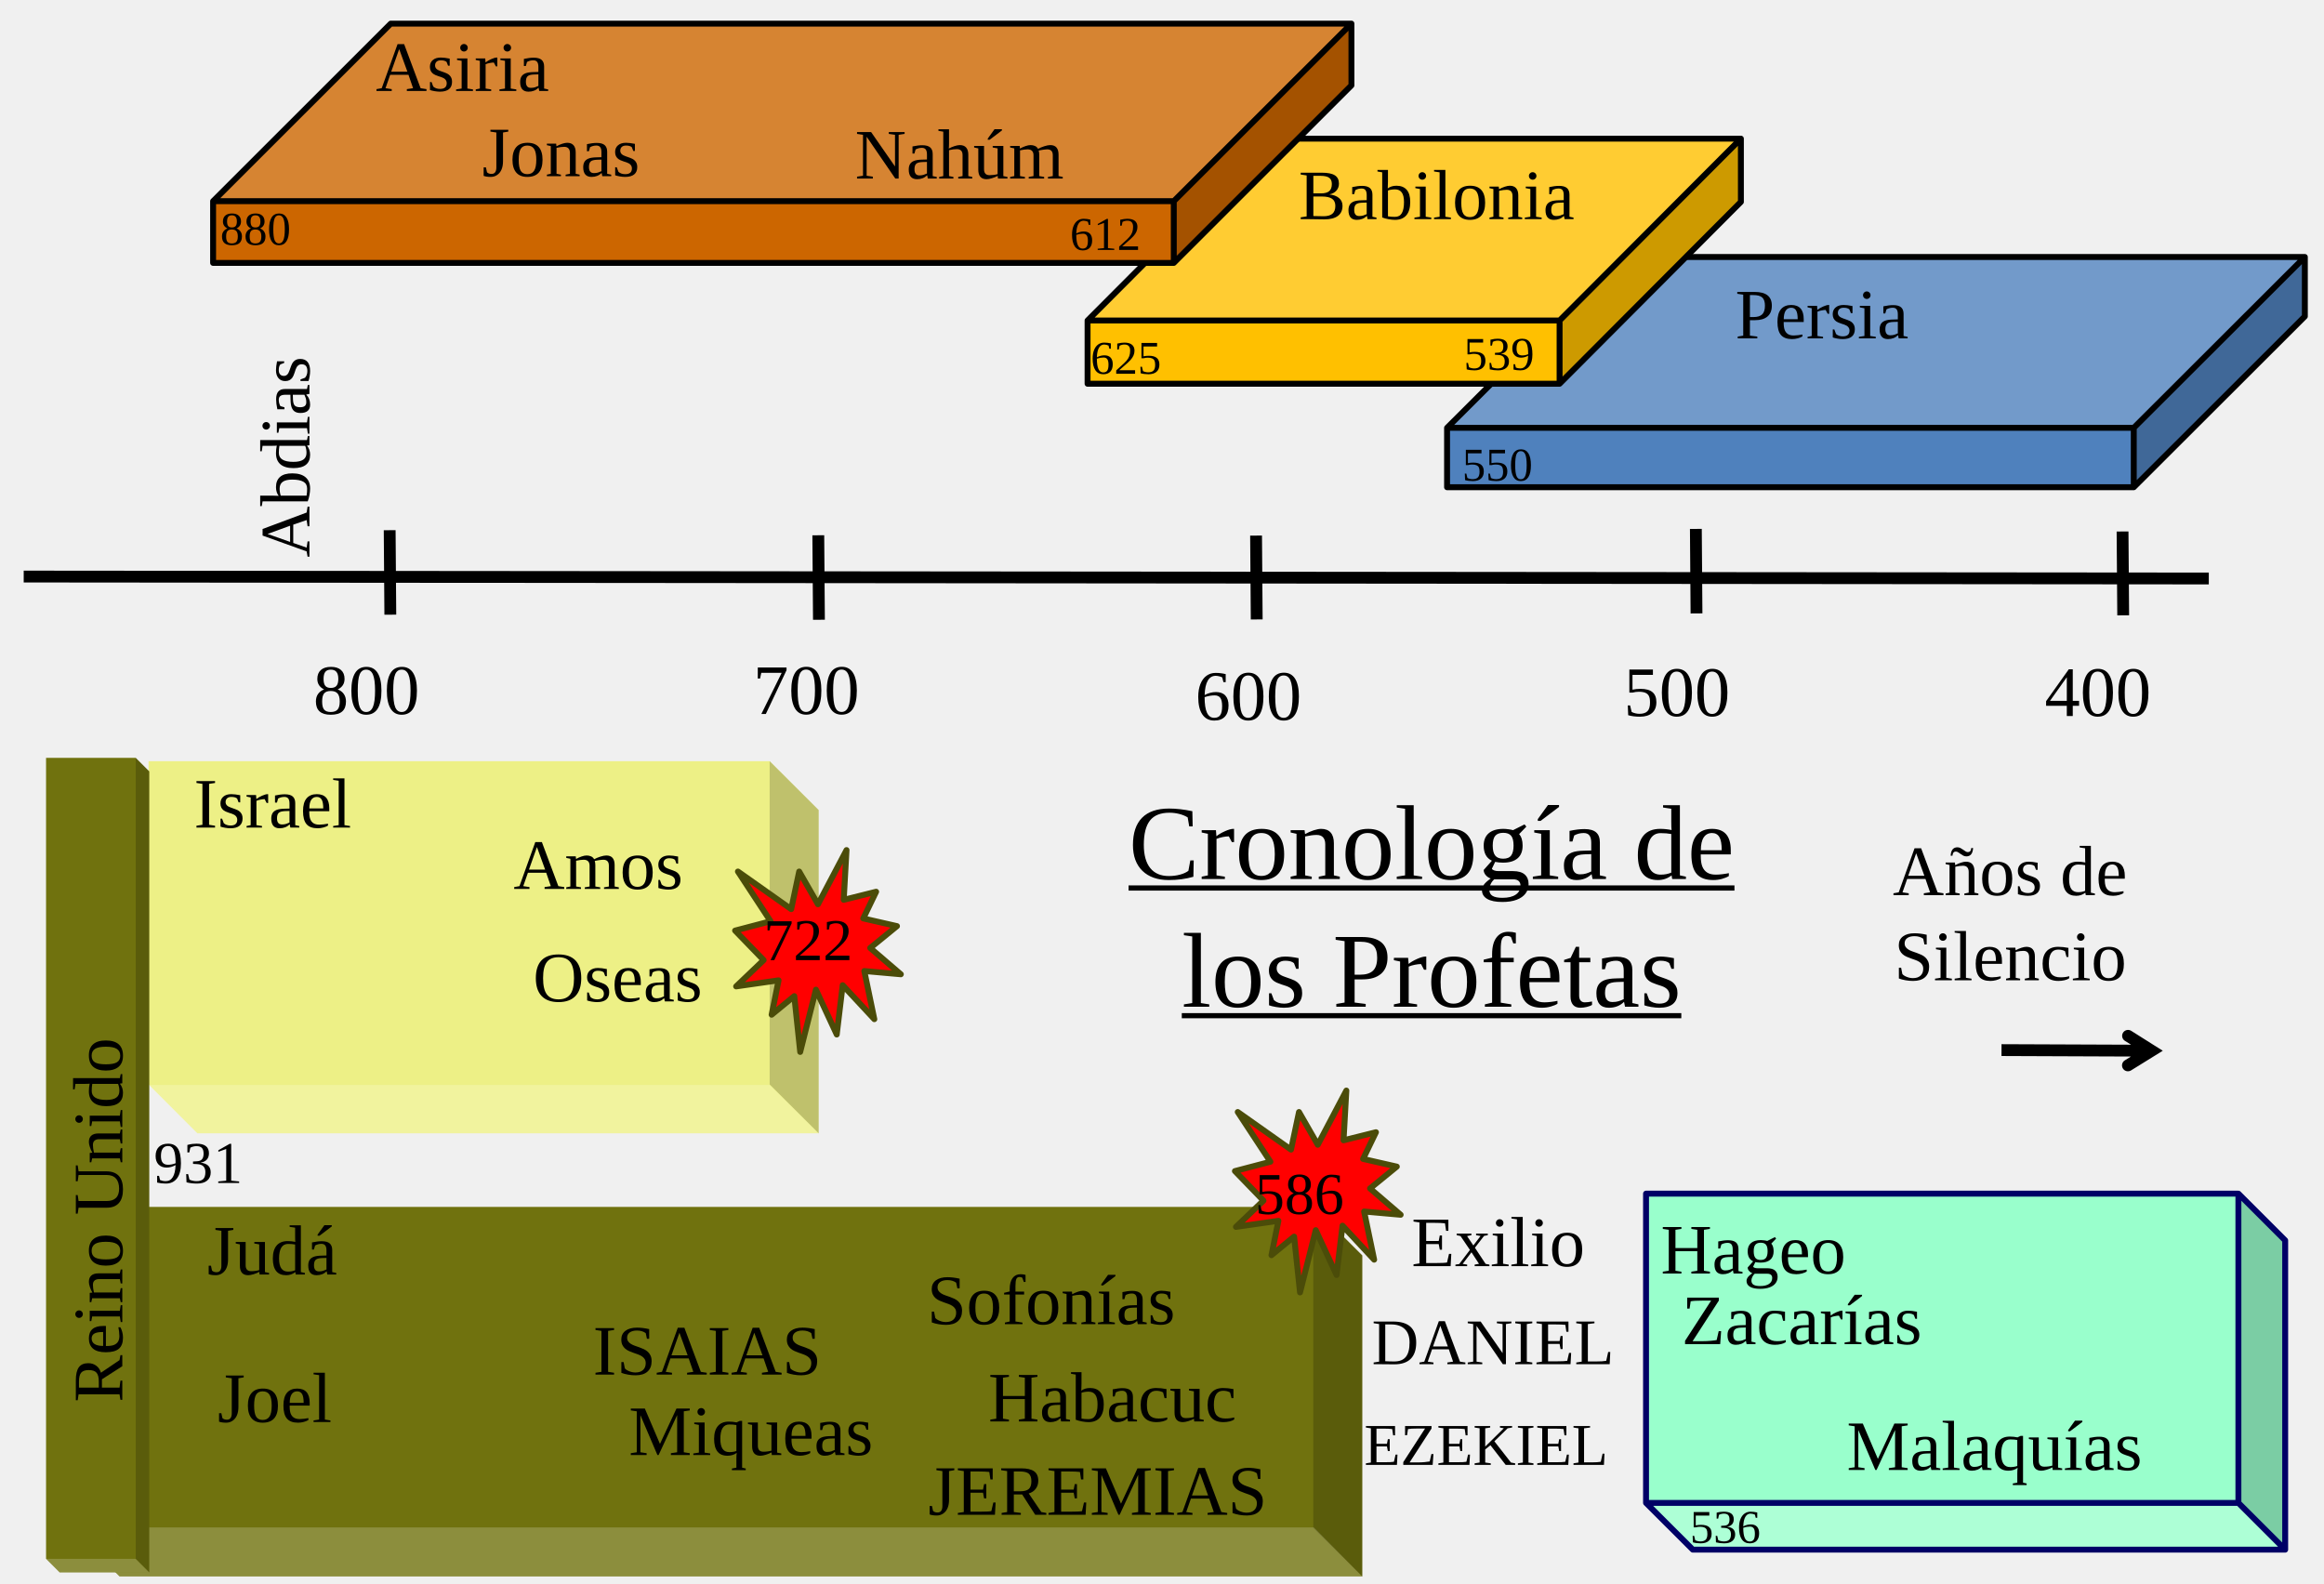
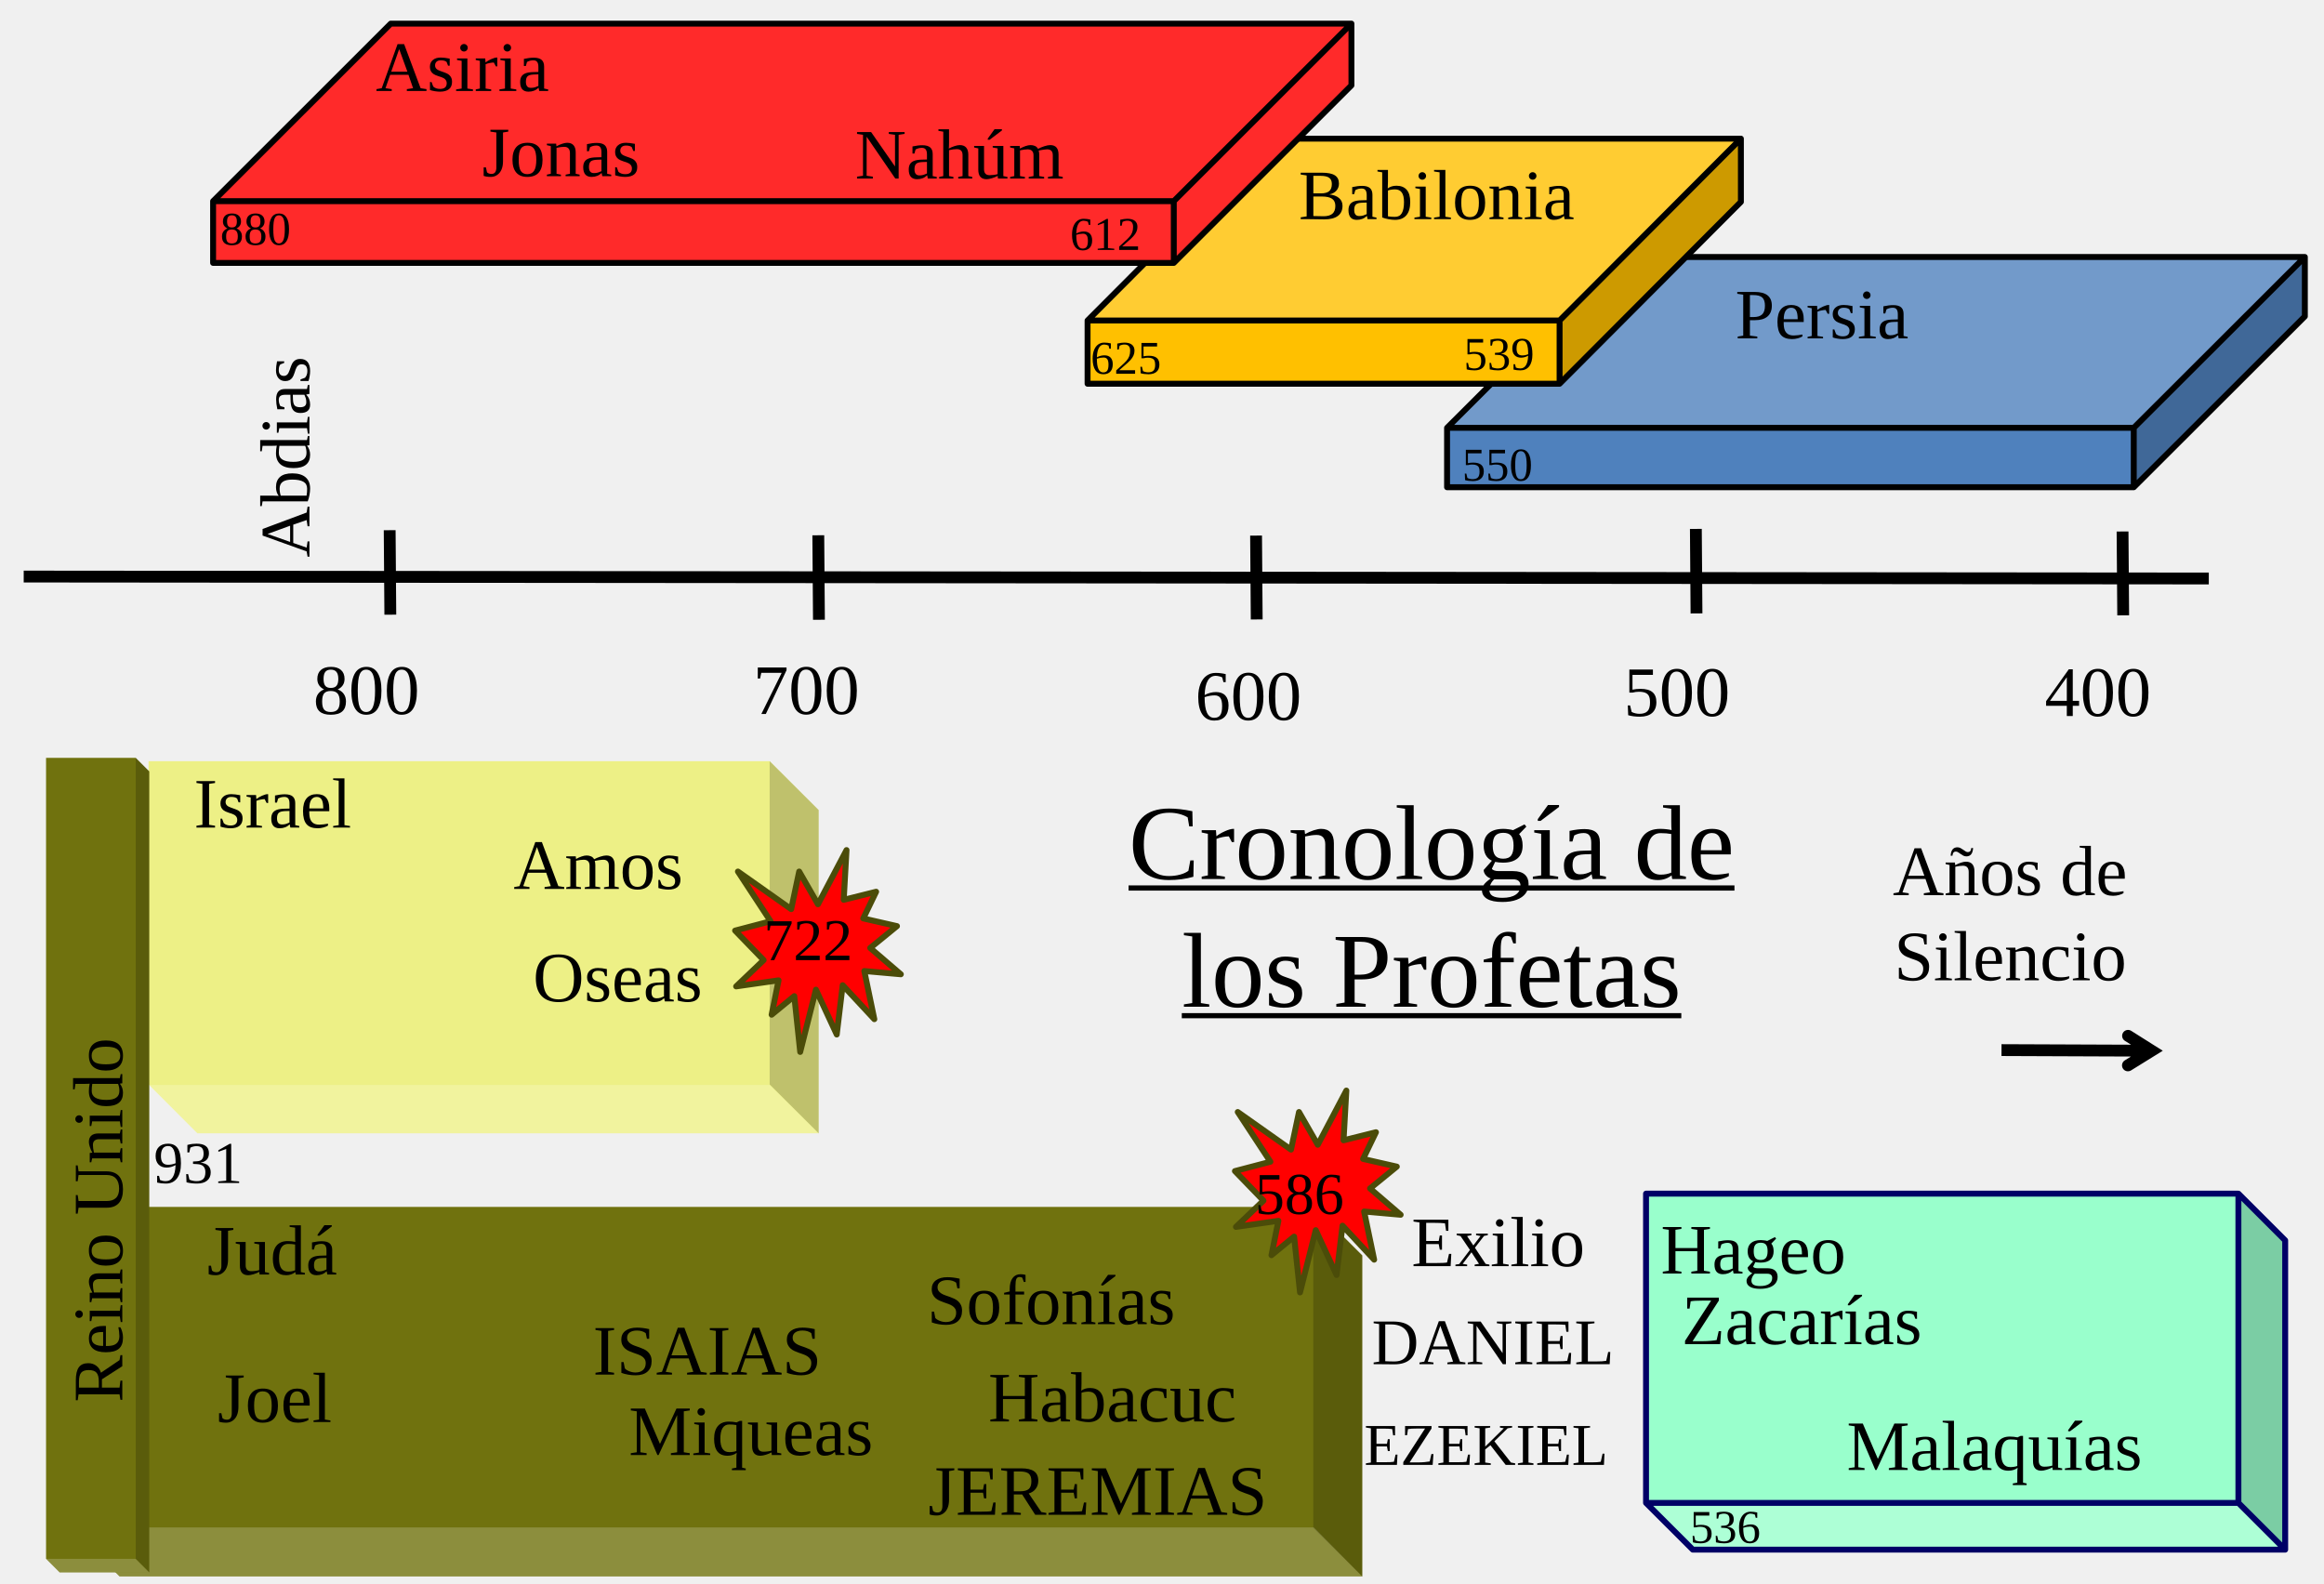
<svg xmlns="http://www.w3.org/2000/svg" width="1315.234" height="896.348" viewBox="0 0 953.394 649.75" version="1.1" id="svg5" xml:space="preserve">
  <defs id="defs2">
    <clipPath id="clip0">
      <rect x="1562" y="1155" width="1183" height="550" id="rect472" />
    </clipPath>
+     <clipPath id="clip0-3">
+       <rect x="1805" y="1764" width="252" height="202" id="rect494" />
+     </clipPath>
+     <clipPath id="clip0-8">
+       <rect x="1819" y="1691" width="271" height="325" id="rect517" />
+     </clipPath>
+     <clipPath id="clip0-0">
+       <rect x="1049" y="1379" width="252" height="197" id="rect546" />
+     </clipPath>
+     <clipPath id="clip0-2">
+       <rect x="1058" y="1310" width="271" height="330" id="rect569" />
+     </clipPath>
+     <clipPath id="clip0-4">
+       <rect x="3190" y="838" width="22" height="147" id="rect598" />
+     </clipPath>
+     <clipPath id="clip0-83">
+       <rect x="2525" y="829" width="23" height="147" id="rect627" />
+     </clipPath>
+     <clipPath id="clip0-9">
+       <rect x="1860" y="834" width="23" height="146" id="rect656" />
+     </clipPath>
+     <clipPath id="clip0-05">
+       <rect x="1182" y="838" width="23" height="147" id="rect685" />
+     </clipPath>
+     <clipPath id="clip0-22">
+       <rect x="517" y="838" width="28" height="147" id="rect714" />
+     </clipPath>
+     <clipPath id="clip0-7">
+       <rect x="270" y="495" width="238" height="449" id="rect743" />
+     </clipPath>
+     <clipPath id="clip0-37">
+       <rect x="3006" y="1562" width="321" height="138" id="rect766" />
+     </clipPath>
    <clipPath id="clip0-90">
      <rect x="2745" y="1251" width="568" height="371" id="rect795" />
    </clipPath>
+     <clipPath id="clip0-23">
+       <rect x="2708" y="2135" width="596" height="234" id="rect817" />
+     </clipPath>
+     <clipPath id="clip0-99">
+       <rect x="2447" y="1943" width="509" height="238" id="rect840" />
+     </clipPath>
+     <clipPath id="clip0-70">
+       <rect x="2415" y="1824" width="426" height="238" id="rect863" />
+     </clipPath>
+     <clipPath id="clip0-39">
+       <rect x="2497" y="2291" width="202" height="161" id="rect886" />
+     </clipPath>
+     <clipPath id="clip0-86">
+       <rect x="1970" y="2149" width="495" height="197" id="rect909" />
+     </clipPath>
+     <clipPath id="clip0-5">
+       <rect x="1980" y="1989" width="499" height="215" id="rect932" />
+     </clipPath>
+     <clipPath id="clip0-76">
+       <rect x="2039" y="1824" width="403" height="233" id="rect955" />
+     </clipPath>
+     <clipPath id="clip0-27">
+       <rect x="1292" y="2200" width="665" height="238" id="rect978" />
+     </clipPath>
+     <clipPath id="clip0-03">
+       <rect x="1384" y="2057" width="522" height="239" id="rect1001" />
+     </clipPath>
+     <clipPath id="clip0-999">
+       <rect x="1292" y="1911" width="523" height="238" id="rect1024" />
+     </clipPath>
+     <clipPath id="clip0-1">
+       <rect x="1177" y="151" width="463" height="234" id="rect1047" />
+     </clipPath>
+     <clipPath id="clip0-72">
+       <rect x="609" y="151" width="385" height="234" id="rect1070" />
+     </clipPath>
+     <clipPath id="clip0-36">
+       <rect x="774" y="1984" width="495" height="238" id="rect1093" />
+     </clipPath>
+     <clipPath id="clip0-55">
+       <rect x="834" y="2112" width="513" height="239" id="rect1116" />
+     </clipPath>
+     <clipPath id="clip0-81">
+       <rect x="201" y="2057" width="316" height="239" id="rect1139" />
+     </clipPath>
+     <clipPath id="clip0-47">
+       <rect x="682" y="1411" width="404" height="239" id="rect1162" />
+     </clipPath>
+     <clipPath id="clip0-13">
+       <rect x="655" y="1232" width="403" height="239" id="rect1185" />
+     </clipPath>
+     <clipPath id="clip0-84">
+       <rect x="110" y="1718" width="252" height="197" id="rect1208" />
+     </clipPath>
+     <clipPath id="clip0-80">
+       <rect x="2135" y="664" width="202" height="161" id="rect1231" />
+     </clipPath>
+     <clipPath id="clip0-46">
+       <rect x="2135" y="495" width="202" height="160" id="rect1254" />
+     </clipPath>
+     <clipPath id="clip0-032">
+       <rect x="1562" y="495" width="202" height="160" id="rect1277" />
+     </clipPath>
+     <clipPath id="clip0-6">
+       <rect x="1535" y="311" width="202" height="161" id="rect1300" />
+     </clipPath>
+     <clipPath id="clip0-94">
+       <rect x="224" y="293" width="202" height="160" id="rect1323" />
+     </clipPath>
+     <clipPath id="clip0-137">
+       <rect x="2534" y="398" width="408" height="239" id="rect1346" />
+     </clipPath>
+     <clipPath id="clip0-88">
+       <rect x="1865" y="210" width="564" height="239" id="rect1369" />
+     </clipPath>
+     <clipPath id="clip0-38">
+       <rect x="444" y="18" width="408" height="238" id="rect1392" />
+     </clipPath>
+     <clipPath id="clip0-15">
+       <rect x="183" y="1828" width="339" height="239" id="rect1415" />
+     </clipPath>
+     <clipPath id="clip0-35">
+       <rect x="165" y="1150" width="380" height="238" id="rect1438" />
+     </clipPath>
+     <clipPath id="clip0-43">
+       <rect x="-18" y="1540" width="238" height="701" id="rect1461" />
+     </clipPath>
+     <clipPath id="clip0-65">
+       <rect x="3011" y="971" width="302" height="239" id="rect1484" />
+     </clipPath>
+     <clipPath id="clip0-95">
+       <rect x="2355" y="971" width="303" height="239" id="rect1507" />
+     </clipPath>
+     <clipPath id="clip0-49">
+       <rect x="1700" y="971" width="302" height="239" id="rect1530" />
+     </clipPath>
+     <clipPath id="clip0-17">
+       <rect x="1022" y="971" width="302" height="239" id="rect1553" />
+     </clipPath>
+     <clipPath id="clip0-554">
+       <rect x="348" y="971" width="302" height="239" id="rect1576" />
+     </clipPath>
    <clipPath id="clip0-18">
      <rect x="2452" y="1842" width="1003" height="568" id="rect1599" />
+     </clipPath>
+     <clipPath id="clip0-835">
+       <rect x="-64" y="889" width="3400" height="23" id="rect1627" />
    </clipPath>
    <clipPath id="clip0-226">
      <rect x="151" y="1177" width="1045" height="578" id="rect1656" />
    </clipPath>
    <clipPath id="clip0-67">
      <rect x="32" y="1865" width="2003" height="577" id="rect1681" />
    </clipPath>
    <clipPath id="clip0-841">
      <rect x="0" y="1177" width="160" height="1265" id="rect1706" />
    </clipPath>
    <clipPath id="clip0-71">
      <rect x="252" y="45" width="1778" height="385" id="rect1731" />
    </clipPath>
    <clipPath id="clip0-87">
      <rect x="1599" y="229" width="1027" height="394" id="rect1759" />
    </clipPath>
    <clipPath id="clip0-877">
      <rect x="2163" y="417" width="1343" height="371" id="rect1787" />
    </clipPath>
  </defs>
  <g id="layer1" transform="translate(293.0359,249.9012)" style="display:inline">
    <g style="overflow:hidden" id="g625" transform="matrix(0.2645833,0,0,0.2645833,-135.557,-33.976)">
      <path d="m 9,6 1,131" stroke="#000000" stroke-width="18.333" stroke-linecap="butt" stroke-linejoin="round" stroke-miterlimit="10" stroke-opacity="1" fill="none" fill-rule="evenodd" id="path603" clip-path="url(#clipPath618)" />
    </g>
    <g style="overflow:hidden" id="g654" transform="matrix(0.2645833,0,0,0.2645833,574.5413,-33.44669)">
      <path d="m 12,6 1,130" stroke="#000000" stroke-width="18.333" stroke-linecap="butt" stroke-linejoin="round" stroke-miterlimit="10" stroke-opacity="1" fill="none" fill-rule="evenodd" id="path632" clip-path="url(#clipPath647)" />
    </g>
    <g style="overflow:hidden" id="g683" transform="matrix(0.2645833,0,0,0.2645833,219.3417,-31.49592)">
      <path d="m 11,5 1,130" stroke="#000000" stroke-width="18.333" stroke-linecap="butt" stroke-linejoin="round" stroke-miterlimit="10" stroke-opacity="1" fill="none" fill-rule="evenodd" id="path661" clip-path="url(#clipPath676)" />
    </g>
    <g style="overflow:hidden" id="g712" transform="matrix(0.2645833,0,0,0.2645833,399.2324,-34.50517)">
      <path d="m 13,6 1,131" stroke="#000000" stroke-width="18.333" stroke-linecap="butt" stroke-linejoin="round" stroke-miterlimit="10" stroke-opacity="1" fill="none" fill-rule="evenodd" id="path690" clip-path="url(#clipPath705)" />
    </g>
    <g style="overflow:hidden" id="g741" transform="matrix(0.2645833,0,0,0.2645833,38.95595,-31.8928)">
      <path d="m 14,6 1,131" stroke="#000000" stroke-width="18.333" stroke-linecap="butt" stroke-linejoin="round" stroke-miterlimit="10" stroke-opacity="1" fill="none" fill-rule="evenodd" id="path719" clip-path="url(#clipPath734)" />
    </g>
    <g style="overflow:hidden" id="g793" transform="matrix(0.2645833,0,0,0.2645833,527.5318,162.6451)" class="fragment" data-fragment-index="11">
      <path d="M 2.04,59.83 234.8,60.76 234.73,79.1 1.96,78.17 Z M 203.08,39.11 252.06,70 202.84,100.49 c -4.31,2.67 -9.96,1.34 -12.62,-2.96 -2.67,-4.31 -1.34,-9.96 2.96,-12.62 L 229.94,62.14 229.88,77.69 193.3,54.62 c -4.28,-2.7 -5.56,-8.36 -2.86,-12.64 2.7,-4.28 8.36,-5.57 12.64,-2.87 z" fill="#000000" fill-rule="nonzero" fill-opacity="1" id="path771" clip-path="url(#clipPath786)" />
    </g>
+     <g style="overflow:hidden" id="g1625" transform="matrix(0.2645833,0,0,0.2645833,378.6145,380.9029)" />
    <g style="overflow:hidden" id="g1654" transform="matrix(0.2645833,0,0,0.2645833,-285.6895,-16.28238)">
      <path d="M 3397,14 9,11" stroke="#000000" stroke-width="18.333" stroke-linecap="butt" stroke-linejoin="round" stroke-miterlimit="10" stroke-opacity="1" fill="none" fill-rule="evenodd" id="path1632" clip-path="url(#clipPath1647)" />
    </g>
    <g id="g2011" style="display:inline" transform="translate(-39.64586,33.37268)" class="fragment" data-fragment-index="9">
      <g style="display:inline;overflow:hidden" id="g1813" transform="matrix(0.2645833,0,0,0.2645833,338.7954,-179.8295)">
        <g clip-path="url(#clip0-877)" transform="translate(-2163,-417)" id="g1800">
          <path d="M 2168,688.891 2433.26,424 H 3498 v 92.109 L 3232.74,781 H 2168 Z" fill="#4f81bd" fill-rule="evenodd" fill-opacity="1" id="path1792" />
          <path d="M 3233,688.891 3498,424 v 92.109 L 3233,781 Z" fill="#000000" fill-rule="evenodd" fill-opacity="0.196" id="path1794" />
          <path d="M 2168,689 2433.26,424 H 3498 l -265.26,265 z" fill="#ffffff" fill-rule="evenodd" fill-opacity="0.196" id="path1796" />
          <path d="M 2168.5,689.391 2433.76,424.5 H 3498.5 v 92.109 L 3233.24,781.5 H 2168.5 Z m 0,0 H 3233.24 L 3498.5,424.5 M 3233.24,689.391 V 781.5" stroke="#000000" stroke-width="9.167" stroke-linecap="butt" stroke-linejoin="round" stroke-miterlimit="10" stroke-opacity="1" fill="none" fill-rule="evenodd" id="path1798" />
        </g>
      </g>
      <g style="display:inline;overflow:hidden" id="g1367" transform="matrix(0.2645833,0,0,0.2645833,439.6674,-182.547)">
        <text fill="#000000" fill-opacity="1" font-family="'Times New Roman', 'Times New Roman_MSFontService', sans-serif" font-style="normal" font-variant="normal" font-weight="400" font-stretch="normal" font-size="110px" text-anchor="start" direction="ltr" writing-mode="lr-tb" unicode-bidi="normal" text-decoration="none" id="text1351" style="text-decoration:none;text-decoration-line:none" x="71.05" y="144">Persia</text>
      </g>
      <g style="display:inline;overflow:hidden" id="g1252" transform="matrix(0.2645833,0,0,0.2645833,333.9164,-111.4986)">
        <text fill="#000000" fill-opacity="1" font-family="'Times New Roman', 'Times New Roman_MSFontService', sans-serif" font-style="normal" font-variant="normal" font-weight="400" font-stretch="normal" font-size="73px" text-anchor="start" direction="ltr" writing-mode="lr-tb" unicode-bidi="normal" text-decoration="none" id="text1236" style="text-decoration:none;text-decoration-line:none" x="47.24" y="96">550</text>
      </g>
    </g>
    <g id="g2040" style="display:inline" transform="translate(-39.64586,33.37268)" class="fragment" data-fragment-index="2">
      <g style="display:inline;overflow:hidden" id="g1679" transform="matrix(0.2645833,0,0,0.2645833,-193.5012,28.73447)">
        <g clip-path="url(#clip0-226)" transform="translate(-151,-1177)" id="g1667">
          <path d="M 0,75.758 75.76,0 H 1039 V 501.242 L 963.239,577 H 0 Z" fill="#edf086" fill-rule="evenodd" fill-opacity="1" transform="matrix(1,0,0,-1,155,1755)" id="path1661" />
          <path d="M 0,75.758 76,0 V 501.242 L 0,577 Z" fill="#000000" fill-rule="evenodd" fill-opacity="0.196" transform="matrix(1,0,0,-1,1118,1755)" id="path1663" />
          <path d="M 0,75 75.76,0 H 1039 l -75.761,75 z" fill="#ffffff" fill-rule="evenodd" fill-opacity="0.196" transform="matrix(1,0,0,-1,155,1755)" id="path1665" />
        </g>
      </g>
      <g style="overflow:hidden" id="g1183" transform="matrix(0.2645833,0,0,0.2645833,-53.64859,89.45214)">
        <text fill="#000000" fill-opacity="1" font-family="'Times New Roman', 'Times New Roman_MSFontService', sans-serif" font-style="normal" font-variant="normal" font-weight="400" font-stretch="normal" font-size="110px" text-anchor="start" direction="ltr" writing-mode="lr-tb" unicode-bidi="normal" text-decoration="none" id="text1167" style="text-decoration:none;text-decoration-line:none" x="71.386" y="144">Oseas</text>
      </g>
      <g style="overflow:hidden" id="g1206" transform="matrix(0.2645833,0,0,0.2645833,-61.33036,43.29857)">
        <text fill="#000000" fill-opacity="1" font-family="'Times New Roman', 'Times New Roman_MSFontService', sans-serif" font-style="normal" font-variant="normal" font-weight="400" font-stretch="normal" font-size="110px" text-anchor="start" direction="ltr" writing-mode="lr-tb" unicode-bidi="normal" text-decoration="none" id="text1190" style="text-decoration:none;text-decoration-line:none" x="70.312" y="144">Amos</text>
      </g>
      <g style="overflow:hidden" id="g1459" transform="matrix(0.2645833,0,0,0.2645833,-192.1849,18.13702)">
        <text fill="#000000" fill-opacity="1" font-family="'Times New Roman', 'Times New Roman_MSFontService', sans-serif" font-style="normal" font-variant="normal" font-weight="400" font-stretch="normal" font-size="110px" text-anchor="start" direction="ltr" writing-mode="lr-tb" unicode-bidi="normal" text-decoration="none" id="text1443" style="text-decoration:none;text-decoration-line:none" x="69.323" y="144">Israel</text>
      </g>
    </g>
    <g id="g2086" style="display:inline" transform="translate(-39.64586,33.37268)" class="fragment" data-fragment-index="3">
      <g style="display:inline;overflow:hidden" id="g1704" transform="matrix(0.2645833,0,0,0.2645833,-224.4926,211.0686)">
        <g clip-path="url(#clip0-67)" transform="translate(-32,-1865)" id="g1692">
          <path d="M 0,75.233 75.168,0 H 2002 V 497.767 L 1926.83,573 H 0 Z" fill="#70720e" fill-rule="evenodd" fill-opacity="1" transform="matrix(1,0,0,-1,33,2441)" id="path1686" />
          <path d="M 0,75.233 76,0 V 497.767 L 0,573 Z" fill="#000000" fill-rule="evenodd" fill-opacity="0.196" transform="matrix(1,0,0,-1,1959,2441)" id="path1688" />
          <path d="M 0,76 75.168,0 H 2002 l -75.17,76 z" fill="#ffffff" fill-rule="evenodd" fill-opacity="0.196" transform="matrix(1,0,0,-1,33,2441)" id="path1690" />
        </g>
      </g>
      <g style="overflow:hidden" id="g999" transform="matrix(0.2645833,0,0,0.2645833,109.3687,300.5992)">
        <text fill="#000000" fill-opacity="1" font-family="'Times New Roman', 'Times New Roman_MSFontService', sans-serif" font-style="normal" font-variant="normal" font-weight="400" font-stretch="normal" font-size="110px" text-anchor="start" direction="ltr" writing-mode="lr-tb" unicode-bidi="normal" text-decoration="none" id="text983" style="text-decoration:none;text-decoration-line:none" x="68.1" y="142">JEREMIAS</text>
      </g>
      <g style="overflow:hidden" id="g1022" transform="matrix(0.2645833,0,0,0.2645833,133.8056,262.0299)">
        <text fill="#000000" fill-opacity="1" font-family="'Times New Roman', 'Times New Roman_MSFontService', sans-serif" font-style="normal" font-variant="normal" font-weight="400" font-stretch="normal" font-size="110px" text-anchor="start" direction="ltr" writing-mode="lr-tb" unicode-bidi="normal" text-decoration="none" id="text1006" style="text-decoration:none;text-decoration-line:none" x="68.92" y="143">Habacuc</text>
      </g>
      <g style="overflow:hidden" id="g1045" transform="matrix(0.2645833,0,0,0.2645833,108.8777,222.3914)">
        <text fill="#000000" fill-opacity="1" font-family="'Times New Roman', 'Times New Roman_MSFontService', sans-serif" font-style="normal" font-variant="normal" font-weight="400" font-stretch="normal" font-size="110px" text-anchor="start" direction="ltr" writing-mode="lr-tb" unicode-bidi="normal" text-decoration="none" id="text1029" style="text-decoration:none;text-decoration-line:none" x="68.1" y="142">Sofonías</text>
      </g>
      <g style="overflow:hidden" id="g1114" transform="matrix(0.2645833,0,0,0.2645833,-28.94541,242.5558)">
        <text fill="#000000" fill-opacity="1" font-family="'Times New Roman', 'Times New Roman_MSFontService', sans-serif" font-style="normal" font-variant="normal" font-weight="400" font-stretch="normal" font-size="110px" text-anchor="start" direction="ltr" writing-mode="lr-tb" unicode-bidi="normal" text-decoration="none" id="text1098" style="text-decoration:none;text-decoration-line:none" x="71.052" y="144">ISAIAS</text>
      </g>
      <g style="overflow:hidden" id="g1137" transform="matrix(0.2645833,0,0,0.2645833,-13.23025,275.5514)">
        <text fill="#000000" fill-opacity="1" font-family="'Times New Roman', 'Times New Roman_MSFontService', sans-serif" font-style="normal" font-variant="normal" font-weight="400" font-stretch="normal" font-size="110px" text-anchor="start" direction="ltr" writing-mode="lr-tb" unicode-bidi="normal" text-decoration="none" id="text1121" style="text-decoration:none;text-decoration-line:none" x="67.198" y="144">Miqueas</text>
      </g>
      <g style="overflow:hidden" id="g1160" transform="matrix(0.2645833,0,0,0.2645833,-182.8039,261.9969)">
        <text fill="#000000" fill-opacity="1" font-family="'Times New Roman', 'Times New Roman_MSFontService', sans-serif" font-style="normal" font-variant="normal" font-weight="400" font-stretch="normal" font-size="110px" text-anchor="start" direction="ltr" writing-mode="lr-tb" unicode-bidi="normal" text-decoration="none" id="text1144" style="text-decoration:none;text-decoration-line:none" x="70.562" y="144">Joel</text>
      </g>
      <g style="overflow:hidden" id="g1436" transform="matrix(0.2645833,0,0,0.2645833,-186.3664,202.0214)">
        <text fill="#000000" fill-opacity="1" font-family="'Times New Roman', 'Times New Roman_MSFontService', sans-serif" font-style="normal" font-variant="normal" font-weight="400" font-stretch="normal" font-size="110px" text-anchor="start" direction="ltr" writing-mode="lr-tb" unicode-bidi="normal" text-decoration="none" id="text1420" style="text-decoration:none;text-decoration-line:none" x="67.937" y="142">Judá</text>
      </g>
    </g>
  </g>
  <g id="layer2" style="display:inline" transform="translate(253.3901,283.2739)">
    <g style="overflow:hidden" id="g492" transform="matrix(0.2645833,0,0,0.2645833,182.8288,21.24552)">
      <g clip-path="url(#clip0)" transform="translate(-1562,-1155)" id="g481">
        <text fill="#000000" fill-opacity="1" font-family="'Times New Roman', 'Times New Roman_MSFontService', sans-serif" font-style="normal" font-variant="normal" font-weight="400" font-stretch="normal" font-size="165px" text-anchor="start" direction="ltr" writing-mode="lr-tb" unicode-bidi="normal" text-decoration="underline" transform="translate(1663.18,1367)" id="text477" style="text-decoration:underline;text-decoration-line:underline">Cronología de</text>
        <text fill="#000000" fill-opacity="1" font-family="'Times New Roman', 'Times New Roman_MSFontService', sans-serif" font-style="normal" font-variant="normal" font-weight="400" font-stretch="normal" font-size="165px" text-anchor="start" direction="ltr" writing-mode="lr-tb" unicode-bidi="normal" text-decoration="underline" transform="translate(1745.68,1565)" id="text479" style="text-decoration:underline;text-decoration-line:underline">los Profetas</text>
      </g>
    </g>
    <g id="g2114" class="fragment" data-fragment-index="7">
      <g style="display:inline;overflow:hidden" id="g544" transform="matrix(0.2645833,0,0,0.2645833,251.4988,162.1432)">
        <path d="m 135,91.55 44.28,-84.05 -4.36,77.16 50.27,-12.57 -19.97,41.41 52.3,11.91 -41.53,33.88 47.51,40.79 -56.67,-5.04 15.56,74.67 -49.08,-52.72 -9.2,76.51 -32.3,-69.58 L 107.46,320.5 98.29,233.95 63.16,262.78 73.93,209.46 8.11,218.88 50.79,178.13 6.5,132.34 61.55,117.88 10.9,40.76 93.5,99.08 105.87,40.76 Z" stroke="#4b4c09" stroke-width="9.167" stroke-linecap="butt" stroke-linejoin="round" stroke-miterlimit="10" stroke-opacity="1" fill="#ff0000" fill-rule="evenodd" fill-opacity="1" id="path522" clip-path="url(#clipPath537)" />
      </g>
      <g style="overflow:hidden" id="g515" transform="matrix(0.2645833,0,0,0.2645833,245.7619,182.7275)">
        <text fill="#000000" fill-opacity="1" font-family="'Times New Roman', 'Times New Roman_MSFontService', sans-serif" font-style="normal" font-variant="normal" font-weight="400" font-stretch="normal" font-size="92px" text-anchor="start" direction="ltr" writing-mode="lr-tb" unicode-bidi="normal" text-decoration="none" id="text499" style="text-decoration:none;text-decoration-line:none" x="59.27" y="121">586</text>
      </g>
    </g>
    <g id="g2060" class="fragment" data-fragment-index="5">
      <g style="display:inline;overflow:hidden" id="g596" transform="matrix(0.2645833,0,0,0.2645833,45.92363,62.95305)">
        <path d="m 137,93.55 44.28,-84.05 -4.36,77.16 50.27,-12.57 -19.97,41.41 52.3,11.91 -41.53,33.88 47.51,40.79 -56.67,-5.04 15.56,74.67 -49.08,-52.72 -9.2,76.51 -32.3,-69.58 -24.35,96.58 -9.17,-86.55 -35.13,28.83 10.77,-53.32 -65.82,9.42 L 52.79,180.13 8.5,134.34 63.55,119.88 12.9,42.76 95.5,101.08 107.87,42.76 Z" stroke="#4b4c09" stroke-width="9.167" stroke-linecap="butt" stroke-linejoin="round" stroke-miterlimit="10" stroke-opacity="1" fill="#ff0000" fill-rule="evenodd" fill-opacity="1" id="path574" clip-path="url(#clipPath589)" />
      </g>
      <g style="overflow:hidden" id="g567" transform="matrix(0.2645833,0,0,0.2645833,44.88117,79.12703)">
        <text fill="#000000" fill-opacity="1" font-family="'Times New Roman', 'Times New Roman_MSFontService', sans-serif" font-style="normal" font-variant="normal" font-weight="400" font-stretch="normal" font-size="92px" text-anchor="start" direction="ltr" writing-mode="lr-tb" unicode-bidi="normal" text-decoration="none" id="text551" style="text-decoration:none;text-decoration-line:none" x="56.73" y="119">722</text>
      </g>
    </g>
    <g style="overflow:hidden" id="g815" transform="matrix(0.2645833,0,0,0.2645833,495.4719,46.10744)" class="fragment" data-fragment-index="11">
      <g clip-path="url(#clip0-90)" transform="translate(-2745,-1251)" id="g804">
        <text fill="#000000" fill-opacity="1" font-family="'Times New Roman', 'Times New Roman_MSFontService', sans-serif" font-style="normal" font-variant="normal" font-weight="400" font-stretch="normal" font-size="110px" text-anchor="start" direction="ltr" writing-mode="lr-tb" unicode-bidi="normal" text-decoration="none" transform="translate(2849.4,1394)" id="text800" style="text-decoration:none;text-decoration-line:none">Años de</text>
        <text fill="#000000" fill-opacity="1" font-family="'Times New Roman', 'Times New Roman_MSFontService', sans-serif" font-style="normal" font-variant="normal" font-weight="400" font-stretch="normal" font-size="110px" text-anchor="start" direction="ltr" writing-mode="lr-tb" unicode-bidi="normal" text-decoration="none" transform="translate(2851.42,1526)" id="text802" style="text-decoration:none;text-decoration-line:none">Silencio</text>
      </g>
    </g>
    <g id="g2122" class="fragment" data-fragment-index="8">
      <g style="overflow:hidden" id="g930" transform="matrix(0.2645833,0,0,0.2645833,290.723,286.4619)">
        <text fill="#000000" fill-opacity="1" font-family="'Times New Roman', 'Times New Roman_MSFontService', sans-serif" font-style="normal" font-variant="normal" font-weight="400" font-stretch="normal" font-size="92px" text-anchor="start" direction="ltr" writing-mode="lr-tb" unicode-bidi="normal" text-decoration="none" id="text914" style="text-decoration:none;text-decoration-line:none" x="58.7" y="118">EZEKIEL</text>
      </g>
      <g style="overflow:hidden" id="g953" transform="matrix(0.2645833,0,0,0.2645833,293.1447,241.9882)">
        <text fill="#000000" fill-opacity="1" font-family="'Times New Roman', 'Times New Roman_MSFontService', sans-serif" font-style="normal" font-variant="normal" font-weight="400" font-stretch="normal" font-size="101px" text-anchor="start" direction="ltr" writing-mode="lr-tb" unicode-bidi="normal" text-decoration="none" id="text937" style="text-decoration:none;text-decoration-line:none" x="61.3" y="130">DANIEL</text>
      </g>
      <g style="overflow:hidden" id="g976" transform="matrix(0.2645833,0,0,0.2645833,307.6131,198.8622)">
        <text fill="#000000" fill-opacity="1" font-family="'Times New Roman', 'Times New Roman_MSFontService', sans-serif" font-style="normal" font-variant="normal" font-weight="400" font-stretch="normal" font-size="110px" text-anchor="start" direction="ltr" writing-mode="lr-tb" unicode-bidi="normal" text-decoration="none" id="text960" style="text-decoration:none;text-decoration-line:none" x="68.19" y="141">Exilio</text>
      </g>
    </g>
    <g id="g2179" class="fragment" data-fragment-index="1">
      <g style="overflow:hidden" id="g1229" transform="matrix(0.2645833,0,0,0.2645833,-205.9515,170.292)">
        <text fill="#000000" fill-opacity="1" font-family="'Times New Roman', 'Times New Roman_MSFontService', sans-serif" font-style="normal" font-variant="normal" font-weight="400" font-stretch="normal" font-size="92px" text-anchor="start" direction="ltr" writing-mode="lr-tb" unicode-bidi="normal" text-decoration="none" id="text1213" style="text-decoration:none;text-decoration-line:none" x="59.011" y="120">931</text>
      </g>
    </g>
    <g id="g1979" class="fragment" data-fragment-index="6">
      <g style="display:inline;overflow:hidden" id="g1785" transform="matrix(0.2645833,0,0,0.2645833,191.0499,-227.8436)">
        <g clip-path="url(#clip0-87)" transform="translate(-1599,-229)" id="g1772">
          <path d="M 1605,515.956 1886.11,234 H 2618 v 98.044 L 2336.89,614 H 1605 Z" fill="#ffc000" fill-rule="evenodd" fill-opacity="1" id="path1764" />
          <path d="M 2336,515.956 2618,234 v 98.044 L 2336,614 Z" fill="#000000" fill-rule="evenodd" fill-opacity="0.196" id="path1766" />
          <path d="M 1605,515 1886.11,234 H 2618 l -281.11,281 z" fill="#ffffff" fill-rule="evenodd" fill-opacity="0.196" id="path1768" />
          <path d="M 1605.5,516.457 1886.61,234.5 h 731.89 v 98.044 L 2337.39,614.5 H 1605.5 Z m 0,0 h 731.89 L 2618.5,234.5 M 2337.39,516.457 V 614.5" stroke="#000000" stroke-width="9.167" stroke-linecap="butt" stroke-linejoin="round" stroke-miterlimit="10" stroke-opacity="1" fill="none" fill-rule="evenodd" id="path1770" />
        </g>
      </g>
      <g style="overflow:hidden" id="g1275" transform="matrix(0.2645833,0,0,0.2645833,334.5871,-156.6612)">
        <text fill="#000000" fill-opacity="1" font-family="'Times New Roman', 'Times New Roman_MSFontService', sans-serif" font-style="normal" font-variant="normal" font-weight="400" font-stretch="normal" font-size="73px" text-anchor="start" direction="ltr" writing-mode="lr-tb" unicode-bidi="normal" text-decoration="none" id="text1259" style="text-decoration:none;text-decoration-line:none" x="47.24" y="95">539</text>
      </g>
      <g style="overflow:hidden" id="g1298" transform="matrix(0.2645833,0,0,0.2645833,181.8023,-155.0673)">
        <text fill="#000000" fill-opacity="1" font-family="'Times New Roman', 'Times New Roman_MSFontService', sans-serif" font-style="normal" font-variant="normal" font-weight="400" font-stretch="normal" font-size="73px" text-anchor="start" direction="ltr" writing-mode="lr-tb" unicode-bidi="normal" text-decoration="none" id="text1282" style="text-decoration:none;text-decoration-line:none" x="46.18" y="95">625</text>
      </g>
      <g style="overflow:hidden" id="g1390" transform="matrix(0.2645833,0,0,0.2645833,261.0663,-231.4647)">
        <text fill="#000000" fill-opacity="1" font-family="'Times New Roman', 'Times New Roman_MSFontService', sans-serif" font-style="normal" font-variant="normal" font-weight="400" font-stretch="normal" font-size="110px" text-anchor="start" direction="ltr" writing-mode="lr-tb" unicode-bidi="normal" text-decoration="none" id="text1374" style="text-decoration:none;text-decoration-line:none" x="69.17" y="144">Babilonia</text>
      </g>
    </g>
-     <g id="g2163" class="fragment" data-fragment-index="4">
-       <g style="overflow:hidden" id="g764" transform="matrix(0.2645833,0,0,0.2645833,305.4571,-63.39119)">
-         <text fill="#000000" fill-opacity="1" font-family="'Times New Roman', 'Times New Roman_MSFontService', sans-serif" font-style="normal" font-variant="normal" font-weight="400" font-stretch="normal" font-size="110px" text-anchor="start" direction="ltr" writing-mode="lr-tb" unicode-bidi="normal" text-decoration="none" transform="rotate(-90)" id="text748" style="text-decoration:none;text-decoration-line:none" x="-33.156" y="-1632.427">Abdias</text>
-       </g>
-       <g id="g1959">
-         <g style="display:inline;overflow:hidden" id="g1757" transform="matrix(0.2645833,0,0,0.2645833,-167.688,-275.8291)">
-           <g clip-path="url(#clip0-71)" transform="translate(-252,-45)" id="g1744">
-             <path d="M 258,328.278 533.455,53 H 2023 V 148.721 L 1747.55,424 H 258 Z" fill="#cc6600" fill-rule="evenodd" fill-opacity="1" id="path1736" />
-             <path d="M 1747,328.278 2023,53 V 148.721 L 1747,424 Z" fill="#000000" fill-rule="evenodd" fill-opacity="0.196" id="path1738" />
-             <path d="M 258,328 533.455,53 H 2023 L 1747.55,328 Z" fill="#ffffff" fill-rule="evenodd" fill-opacity="0.196" id="path1740" />
-             <path d="M 258.5,328.779 533.954,53.5 H 2023.5 V 149.222 L 1748.05,424.5 H 258.5 Z m 0,0 H 1748.05 L 2023.5,53.5 M 1748.05,328.779 V 424.5" stroke="#000000" stroke-width="9.167" stroke-linecap="butt" stroke-linejoin="round" stroke-miterlimit="10" stroke-opacity="1" fill="none" fill-rule="evenodd" id="path1742" />
-           </g>
-         </g>
-         <g style="overflow:hidden" id="g1068" transform="matrix(0.2645833,0,0,0.2645833,78.93088,-247.6102)">
-           <text fill="#000000" fill-opacity="1" font-family="'Times New Roman', 'Times New Roman_MSFontService', sans-serif" font-style="normal" font-variant="normal" font-weight="400" font-stretch="normal" font-size="110px" text-anchor="start" direction="ltr" writing-mode="lr-tb" unicode-bidi="normal" text-decoration="none" id="text1052" style="text-decoration:none;text-decoration-line:none" x="69.67" y="142">Nahúm</text>
-         </g>
-         <g style="overflow:hidden" id="g1091" transform="matrix(0.2645833,0,0,0.2645833,-74.3879,-248.5549)">
-           <text fill="#000000" fill-opacity="1" font-family="'Times New Roman', 'Times New Roman_MSFontService', sans-serif" font-style="normal" font-variant="normal" font-weight="400" font-stretch="normal" font-size="110px" text-anchor="start" direction="ltr" writing-mode="lr-tb" unicode-bidi="normal" text-decoration="none" id="text1075" style="text-decoration:none;text-decoration-line:none" x="71.052" y="142">Jonas</text>
-         </g>
-         <g style="overflow:hidden" id="g1321" transform="matrix(0.2645833,0,0,0.2645833,173.6369,-205.8683)">
-           <text fill="#000000" fill-opacity="1" font-family="'Times New Roman', 'Times New Roman_MSFontService', sans-serif" font-style="normal" font-variant="normal" font-weight="400" font-stretch="normal" font-size="73px" text-anchor="start" direction="ltr" writing-mode="lr-tb" unicode-bidi="normal" text-decoration="none" id="text1305" style="text-decoration:none;text-decoration-line:none" x="45.1" y="95">612</text>
-         </g>
-         <g style="overflow:hidden" id="g1344" transform="matrix(0.2645833,0,0,0.2645833,-175.6409,-208.5142)">
-           <text fill="#000000" fill-opacity="1" font-family="'Times New Roman', 'Times New Roman_MSFontService', sans-serif" font-style="normal" font-variant="normal" font-weight="400" font-stretch="normal" font-size="73px" text-anchor="start" direction="ltr" writing-mode="lr-tb" unicode-bidi="normal" text-decoration="none" id="text1328" style="text-decoration:none;text-decoration-line:none" x="47.562" y="97">880</text>
-         </g>
-         <g style="overflow:hidden" id="g1413" transform="matrix(0.2645833,0,0,0.2645833,-117.7316,-284.0542)">
-           <text fill="#000000" fill-opacity="1" font-family="'Times New Roman', 'Times New Roman_MSFontService', sans-serif" font-style="normal" font-variant="normal" font-weight="400" font-stretch="normal" font-size="110px" text-anchor="start" direction="ltr" writing-mode="lr-tb" unicode-bidi="normal" text-decoration="none" id="text1397" style="text-decoration:none;text-decoration-line:none" x="69.906" y="144">Asiria</text>
-         </g>
-       </g>
+     <g style="overflow:hidden" id="g764" transform="matrix(0.2645833,0,0,0.2645833,305.4571,-63.39119)">
+       <text fill="#000000" fill-opacity="1" font-family="'Times New Roman', 'Times New Roman_MSFontService', sans-serif" font-style="normal" font-variant="normal" font-weight="400" font-stretch="normal" font-size="110px" text-anchor="start" direction="ltr" writing-mode="lr-tb" unicode-bidi="normal" text-decoration="none" transform="rotate(-90)" id="text748" style="text-decoration:none;text-decoration-line:none" x="-33.156" y="-1632.427">Abdias</text>
+     </g>
+     <g style="display:inline;overflow:hidden;fill:#ff2a2a" id="g1757" transform="matrix(0.2645833,0,0,0.2645833,-167.688,-275.8291)">
+       <g clip-path="url(#clip0-71)" transform="translate(-252,-45)" id="g1744" style="fill:#ff2a2a">
+         <path d="M 258,328.278 533.455,53 H 2023 V 148.721 L 1747.55,424 H 258 Z" fill="#cc6600" fill-rule="evenodd" fill-opacity="1" id="path1736" style="fill:#ff2a2a" />
+         <path d="M 1747,328.278 2023,53 V 148.721 L 1747,424 Z" fill="#000000" fill-rule="evenodd" fill-opacity="0.196" id="path1738" style="fill:#ff2a2a" />
+         <path d="M 258,328 533.455,53 H 2023 L 1747.55,328 Z" fill="#ffffff" fill-rule="evenodd" fill-opacity="0.196" id="path1740" style="fill:#ff2a2a" />
+         <path d="M 258.5,328.779 533.954,53.5 H 2023.5 V 149.222 L 1748.05,424.5 H 258.5 Z m 0,0 H 1748.05 L 2023.5,53.5 M 1748.05,328.779 V 424.5" stroke="#000000" stroke-width="9.167" stroke-linecap="butt" stroke-linejoin="round" stroke-miterlimit="10" stroke-opacity="1" fill="none" fill-rule="evenodd" id="path1742" style="fill:#ff2a2a" />
+       </g>
+     </g>
+     <g style="overflow:hidden" id="g1068" transform="matrix(0.2645833,0,0,0.2645833,78.93088,-247.6102)">
+       <text fill="#000000" fill-opacity="1" font-family="'Times New Roman', 'Times New Roman_MSFontService', sans-serif" font-style="normal" font-variant="normal" font-weight="400" font-stretch="normal" font-size="110px" text-anchor="start" direction="ltr" writing-mode="lr-tb" unicode-bidi="normal" text-decoration="none" id="text1052" style="text-decoration:none;text-decoration-line:none" x="69.67" y="142">Nahúm</text>
+     </g>
+     <g style="overflow:hidden" id="g1091" transform="matrix(0.2645833,0,0,0.2645833,-74.3879,-248.5549)">
+       <text fill="#000000" fill-opacity="1" font-family="'Times New Roman', 'Times New Roman_MSFontService', sans-serif" font-style="normal" font-variant="normal" font-weight="400" font-stretch="normal" font-size="110px" text-anchor="start" direction="ltr" writing-mode="lr-tb" unicode-bidi="normal" text-decoration="none" id="text1075" style="text-decoration:none;text-decoration-line:none" x="71.052" y="142">Jonas</text>
+     </g>
+     <g style="overflow:hidden" id="g1321" transform="matrix(0.2645833,0,0,0.2645833,173.6369,-205.8683)">
+       <text fill="#000000" fill-opacity="1" font-family="'Times New Roman', 'Times New Roman_MSFontService', sans-serif" font-style="normal" font-variant="normal" font-weight="400" font-stretch="normal" font-size="73px" text-anchor="start" direction="ltr" writing-mode="lr-tb" unicode-bidi="normal" text-decoration="none" id="text1305" style="text-decoration:none;text-decoration-line:none" x="45.1" y="95">612</text>
+     </g>
+     <g style="overflow:hidden" id="g1344" transform="matrix(0.2645833,0,0,0.2645833,-175.6409,-208.5142)">
+       <text fill="#000000" fill-opacity="1" font-family="'Times New Roman', 'Times New Roman_MSFontService', sans-serif" font-style="normal" font-variant="normal" font-weight="400" font-stretch="normal" font-size="73px" text-anchor="start" direction="ltr" writing-mode="lr-tb" unicode-bidi="normal" text-decoration="none" id="text1328" style="text-decoration:none;text-decoration-line:none" x="47.562" y="97">880</text>
+     </g>
+     <g style="overflow:hidden" id="g1413" transform="matrix(0.2645833,0,0,0.2645833,-117.7316,-284.0542)">
+       <text fill="#000000" fill-opacity="1" font-family="'Times New Roman', 'Times New Roman_MSFontService', sans-serif" font-style="normal" font-variant="normal" font-weight="400" font-stretch="normal" font-size="110px" text-anchor="start" direction="ltr" writing-mode="lr-tb" unicode-bidi="normal" text-decoration="none" id="text1397" style="text-decoration:none;text-decoration-line:none" x="69.906" y="144">Asiria</text>
    </g>
    <g id="g2175">
      <g clip-path="url(#clip0-841)" transform="matrix(0.2645833,0,0,0.2645833,-234.4987,-284.052)" id="g1717" style="display:inline">
        <path d="M 0,21.05 21.007,0 H 160 V 1241.95 L 138.992,1263 H 0 Z" fill="#70720e" fill-rule="evenodd" fill-opacity="1" transform="matrix(1,0,0,-1,0,2441)" id="path1711" />
        <path d="M 0,21.05 21,0 V 1241.95 L 0,1263 Z" fill="#000000" fill-rule="evenodd" fill-opacity="0.196" transform="matrix(1,0,0,-1,139,2441)" id="path1713" />
        <path d="M 0,21 21.007,0 H 160 l -21.008,21 z" fill="#ffffff" fill-rule="evenodd" fill-opacity="0.196" transform="matrix(1,0,0,-1,0,2441)" id="path1715" />
      </g>
      <g style="overflow:hidden" id="g1482" transform="matrix(0.2645833,0,0,0.2645833,-241.179,124.2821)">
        <text fill="#000000" fill-opacity="1" font-family="'Times New Roman', 'Times New Roman_MSFontService', sans-serif" font-style="normal" font-variant="normal" font-weight="400" font-stretch="normal" font-size="110px" text-anchor="start" direction="ltr" writing-mode="lr-tb" unicode-bidi="normal" text-decoration="none" transform="rotate(-90)" id="text1466" style="text-decoration:none;text-decoration-line:none" x="-634" y="143.469">Reino Unido</text>
      </g>
    </g>
    <g style="overflow:hidden" id="g1505" transform="matrix(0.2645833,0,0,0.2645833,567.6276,-27.10718)">
      <text fill="#000000" fill-opacity="1" font-family="'Times New Roman', 'Times New Roman_MSFontService', sans-serif" font-style="normal" font-variant="normal" font-weight="400" font-stretch="normal" font-size="110px" text-anchor="start" direction="ltr" writing-mode="lr-tb" unicode-bidi="normal" text-decoration="none" id="text1489" style="text-decoration:none;text-decoration-line:none" x="67.28" y="142">400</text>
    </g>
    <g style="overflow:hidden" id="g1528" transform="matrix(0.2645833,0,0,0.2645833,394.4484,-27.10718)">
      <text fill="#000000" fill-opacity="1" font-family="'Times New Roman', 'Times New Roman_MSFontService', sans-serif" font-style="normal" font-variant="normal" font-weight="400" font-stretch="normal" font-size="110px" text-anchor="start" direction="ltr" writing-mode="lr-tb" unicode-bidi="normal" text-decoration="none" id="text1512" style="text-decoration:none;text-decoration-line:none" x="69.01" y="142">500</text>
    </g>
    <g style="overflow:hidden" id="g1551" transform="matrix(0.2645833,0,0,0.2645833,219.0744,-26.04885)">
      <text fill="#000000" fill-opacity="1" font-family="'Times New Roman', 'Times New Roman_MSFontService', sans-serif" font-style="normal" font-variant="normal" font-weight="400" font-stretch="normal" font-size="110px" text-anchor="start" direction="ltr" writing-mode="lr-tb" unicode-bidi="normal" text-decoration="none" id="text1535" style="text-decoration:none;text-decoration-line:none" x="67.45" y="144">600</text>
    </g>
    <g style="overflow:hidden" id="g1574" transform="matrix(0.2645833,0,0,0.2645833,37.20018,-27.93576)">
      <text fill="#000000" fill-opacity="1" font-family="'Times New Roman', 'Times New Roman_MSFontService', sans-serif" font-style="normal" font-variant="normal" font-weight="400" font-stretch="normal" font-size="110px" text-anchor="start" direction="ltr" writing-mode="lr-tb" unicode-bidi="normal" text-decoration="none" id="text1558" style="text-decoration:none;text-decoration-line:none" x="69.41" y="142">700</text>
    </g>
    <g style="overflow:hidden" id="g1597" transform="matrix(0.2645833,0,0,0.2645833,-142.8779,-27.90734)">
      <text fill="#000000" fill-opacity="1" font-family="'Times New Roman', 'Times New Roman_MSFontService', sans-serif" font-style="normal" font-variant="normal" font-weight="400" font-stretch="normal" font-size="110px" text-anchor="start" direction="ltr" writing-mode="lr-tb" unicode-bidi="normal" text-decoration="none" id="text1581" style="text-decoration:none;text-decoration-line:none" x="67.937" y="142">800</text>
    </g>
    <g id="g2142" class="fragment" data-fragment-index="10">
      <g clip-path="url(#clip0-18)" transform="matrix(0.2645833,0,0,0.2645833,-228.6009,-283.4628)" id="g1612" style="display:inline;overflow:hidden">
        <path d="M 0,72.476 72.536,0 H 991 V 479.524 L 918.464,552 H 0 Z" fill="#99ffcc" fill-rule="evenodd" fill-opacity="1" transform="matrix(1,0,0,-1,2458,2403)" id="path1604" />
        <path d="M 0,72.476 73,0 V 479.524 L 0,552 Z" fill="#000000" fill-rule="evenodd" fill-opacity="0.196" transform="matrix(1,0,0,-1,3376,2403)" id="path1606" />
        <path d="M 0,72 72.536,0 H 991 l -72.536,72 z" fill="#ffffff" fill-rule="evenodd" fill-opacity="0.196" transform="matrix(1,0,0,-1,2458,2403)" id="path1608" />
        <path d="M 0,72.476 72.536,0 H 991 V 479.524 L 918.464,552 H 0 Z m 0,0 H 918.464 L 991,0 M 918.464,72.476 V 552" stroke="#000066" stroke-width="9.167" stroke-linecap="butt" stroke-linejoin="round" stroke-miterlimit="10" stroke-opacity="1" fill="none" fill-rule="evenodd" transform="matrix(1,0,0,-1,2458.5,2403.5)" id="path1610" />
      </g>
      <g style="overflow:hidden" id="g838" transform="matrix(0.2645833,0,0,0.2645833,486.1059,282.4849)">
        <text fill="#000000" fill-opacity="1" font-family="'Times New Roman', 'Times New Roman_MSFontService', sans-serif" font-style="normal" font-variant="normal" font-weight="400" font-stretch="normal" font-size="110px" text-anchor="start" direction="ltr" writing-mode="lr-tb" unicode-bidi="normal" text-decoration="none" id="text822" style="text-decoration:none;text-decoration-line:none" x="68.35" y="141">Malaquías</text>
      </g>
      <g style="overflow:hidden" id="g861" transform="matrix(0.2645833,0,0,0.2645833,418.3222,230.3036)">
        <text fill="#000000" fill-opacity="1" font-family="'Times New Roman', 'Times New Roman_MSFontService', sans-serif" font-style="normal" font-variant="normal" font-weight="400" font-stretch="normal" font-size="110px" text-anchor="start" direction="ltr" writing-mode="lr-tb" unicode-bidi="normal" text-decoration="none" id="text845" style="text-decoration:none;text-decoration-line:none" x="68.68" y="143">Zacarías</text>
      </g>
      <g style="overflow:hidden" id="g884" transform="matrix(0.2645833,0,0,0.2645833,409.4671,201.0834)">
        <text fill="#000000" fill-opacity="1" font-family="'Times New Roman', 'Times New Roman_MSFontService', sans-serif" font-style="normal" font-variant="normal" font-weight="400" font-stretch="normal" font-size="110px" text-anchor="start" direction="ltr" writing-mode="lr-tb" unicode-bidi="normal" text-decoration="none" id="text868" style="text-decoration:none;text-decoration-line:none" x="69.74" y="144">Hageo</text>
      </g>
      <g style="display:inline;overflow:hidden" id="g907" transform="matrix(0.2645833,0,0,0.2645833,427.6599,324.0205)">
        <text fill="#000000" fill-opacity="1" font-family="'Times New Roman', 'Times New Roman_MSFontService', sans-serif" font-style="normal" font-variant="normal" font-weight="400" font-stretch="normal" font-size="73px" text-anchor="start" direction="ltr" writing-mode="lr-tb" unicode-bidi="normal" text-decoration="none" id="text891" style="text-decoration:none;text-decoration-line:none" x="46.18" y="97">536</text>
      </g>
    </g>
  </g>
</svg>
